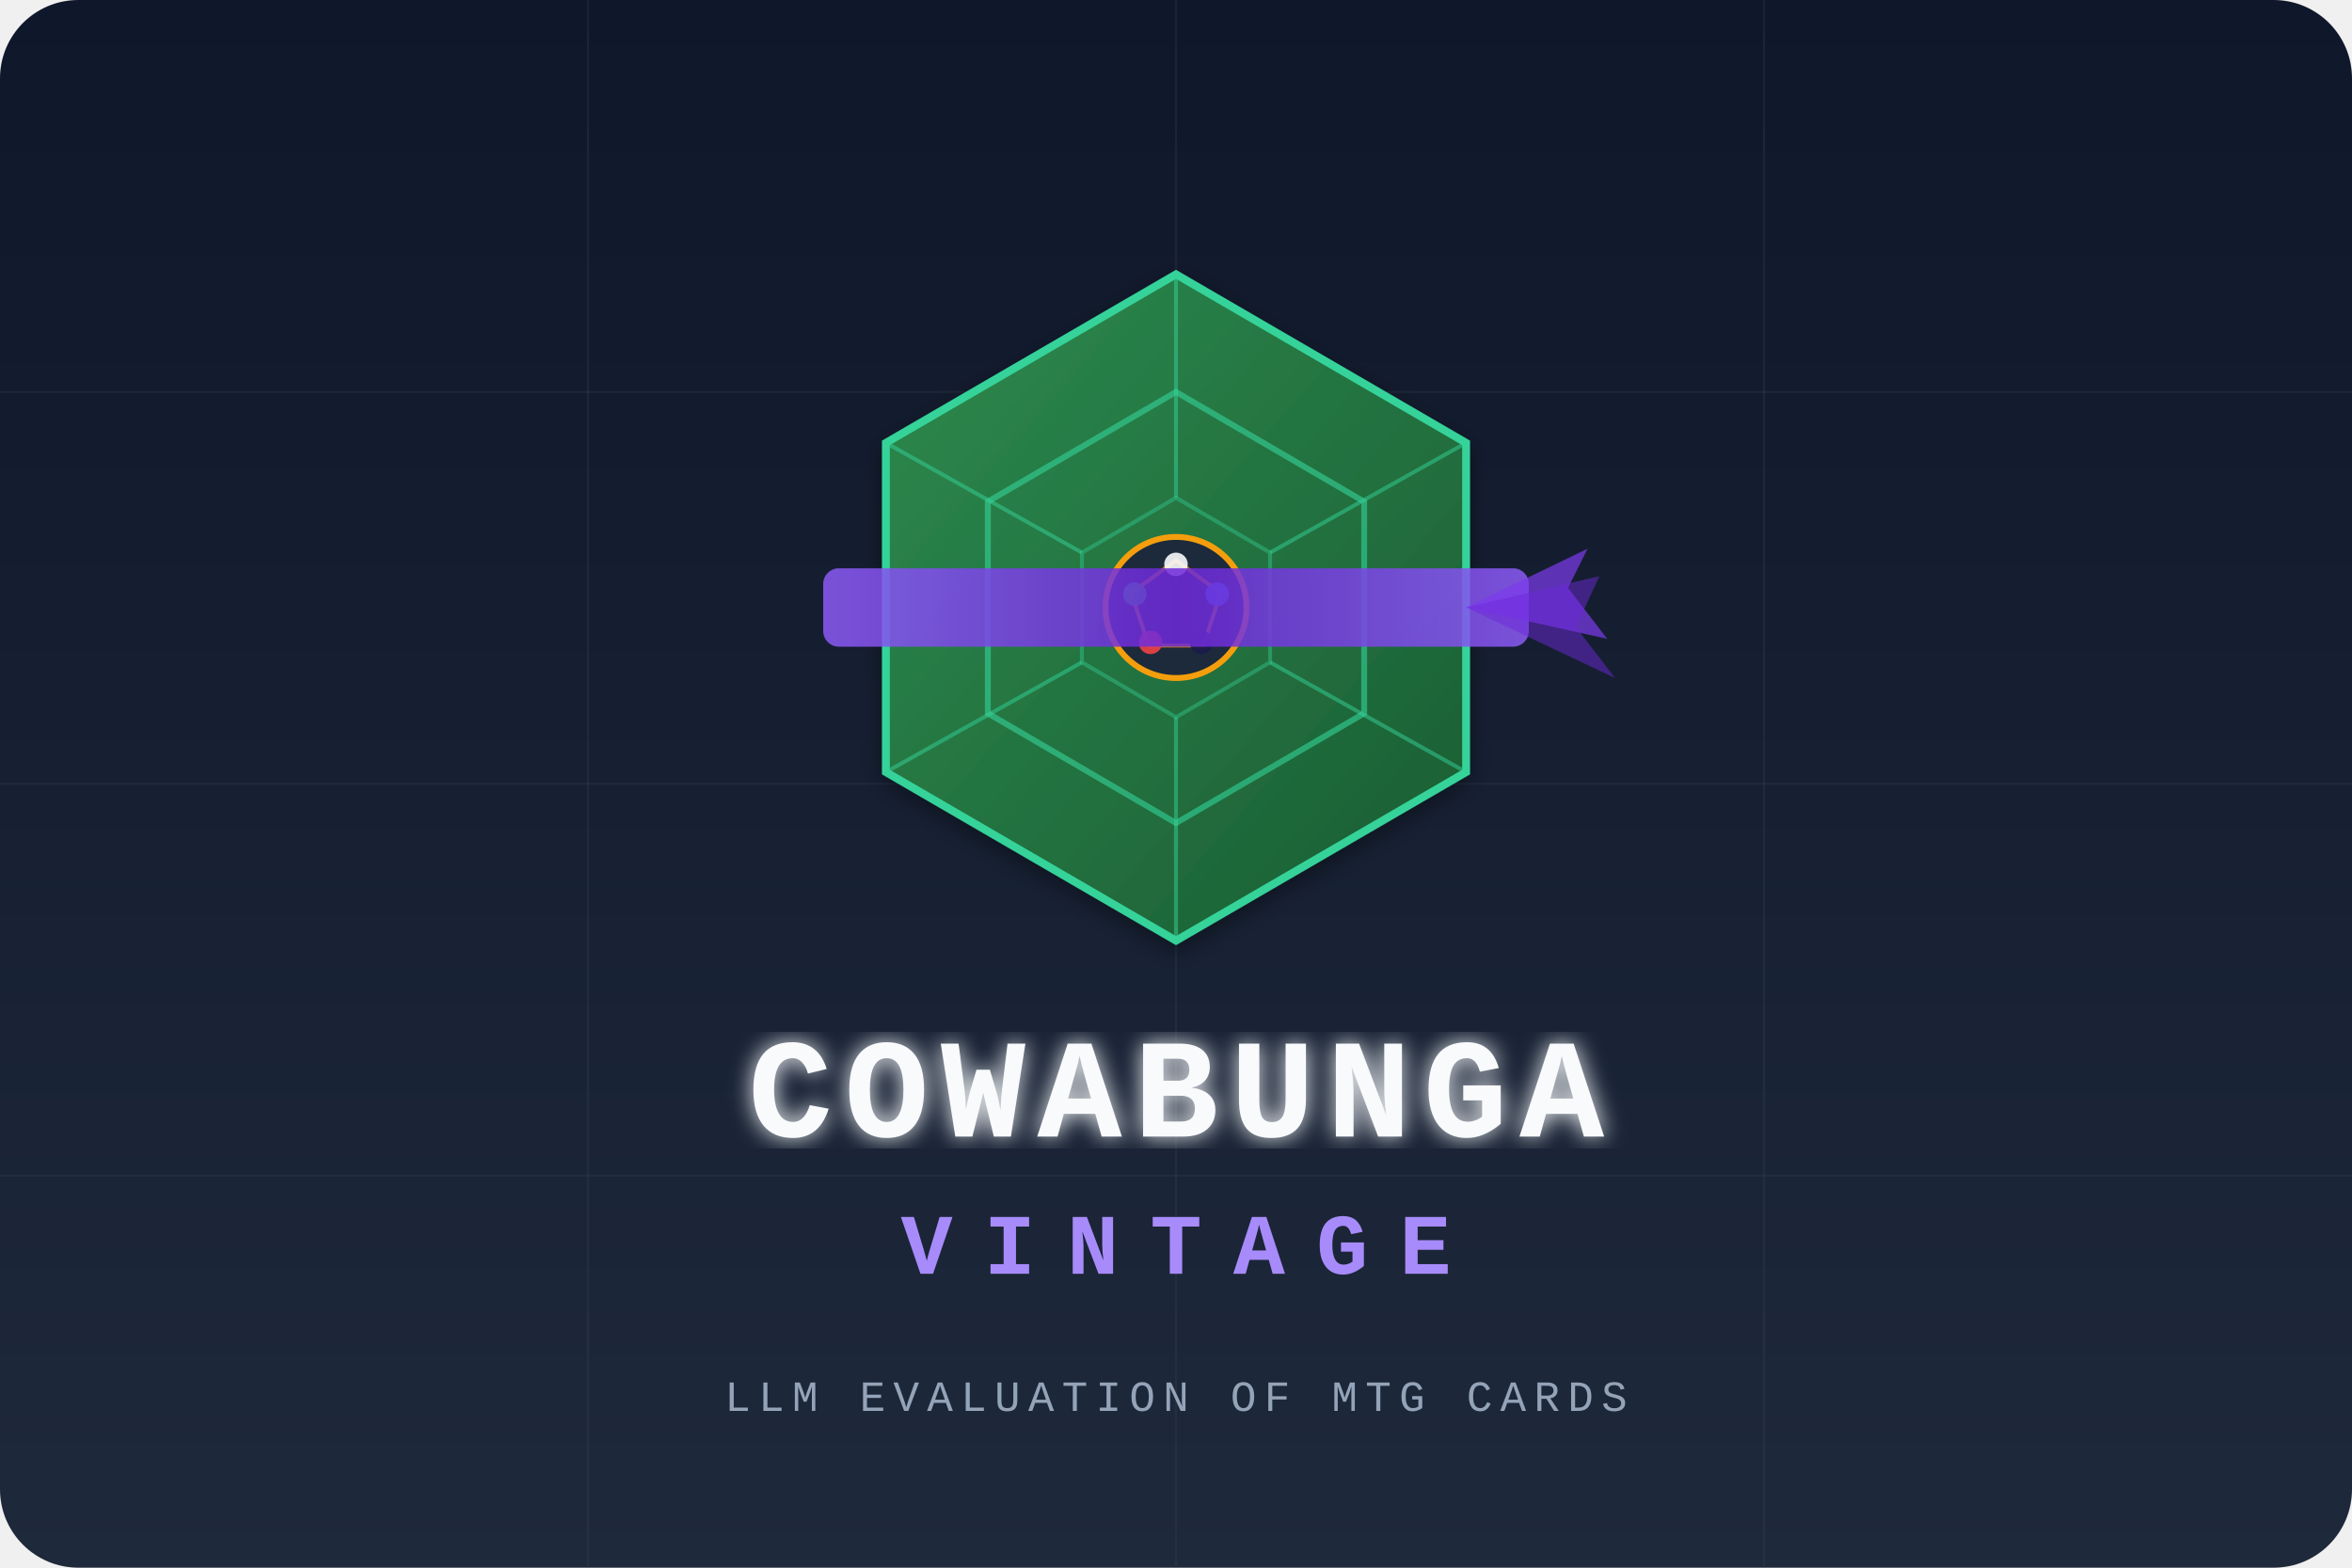
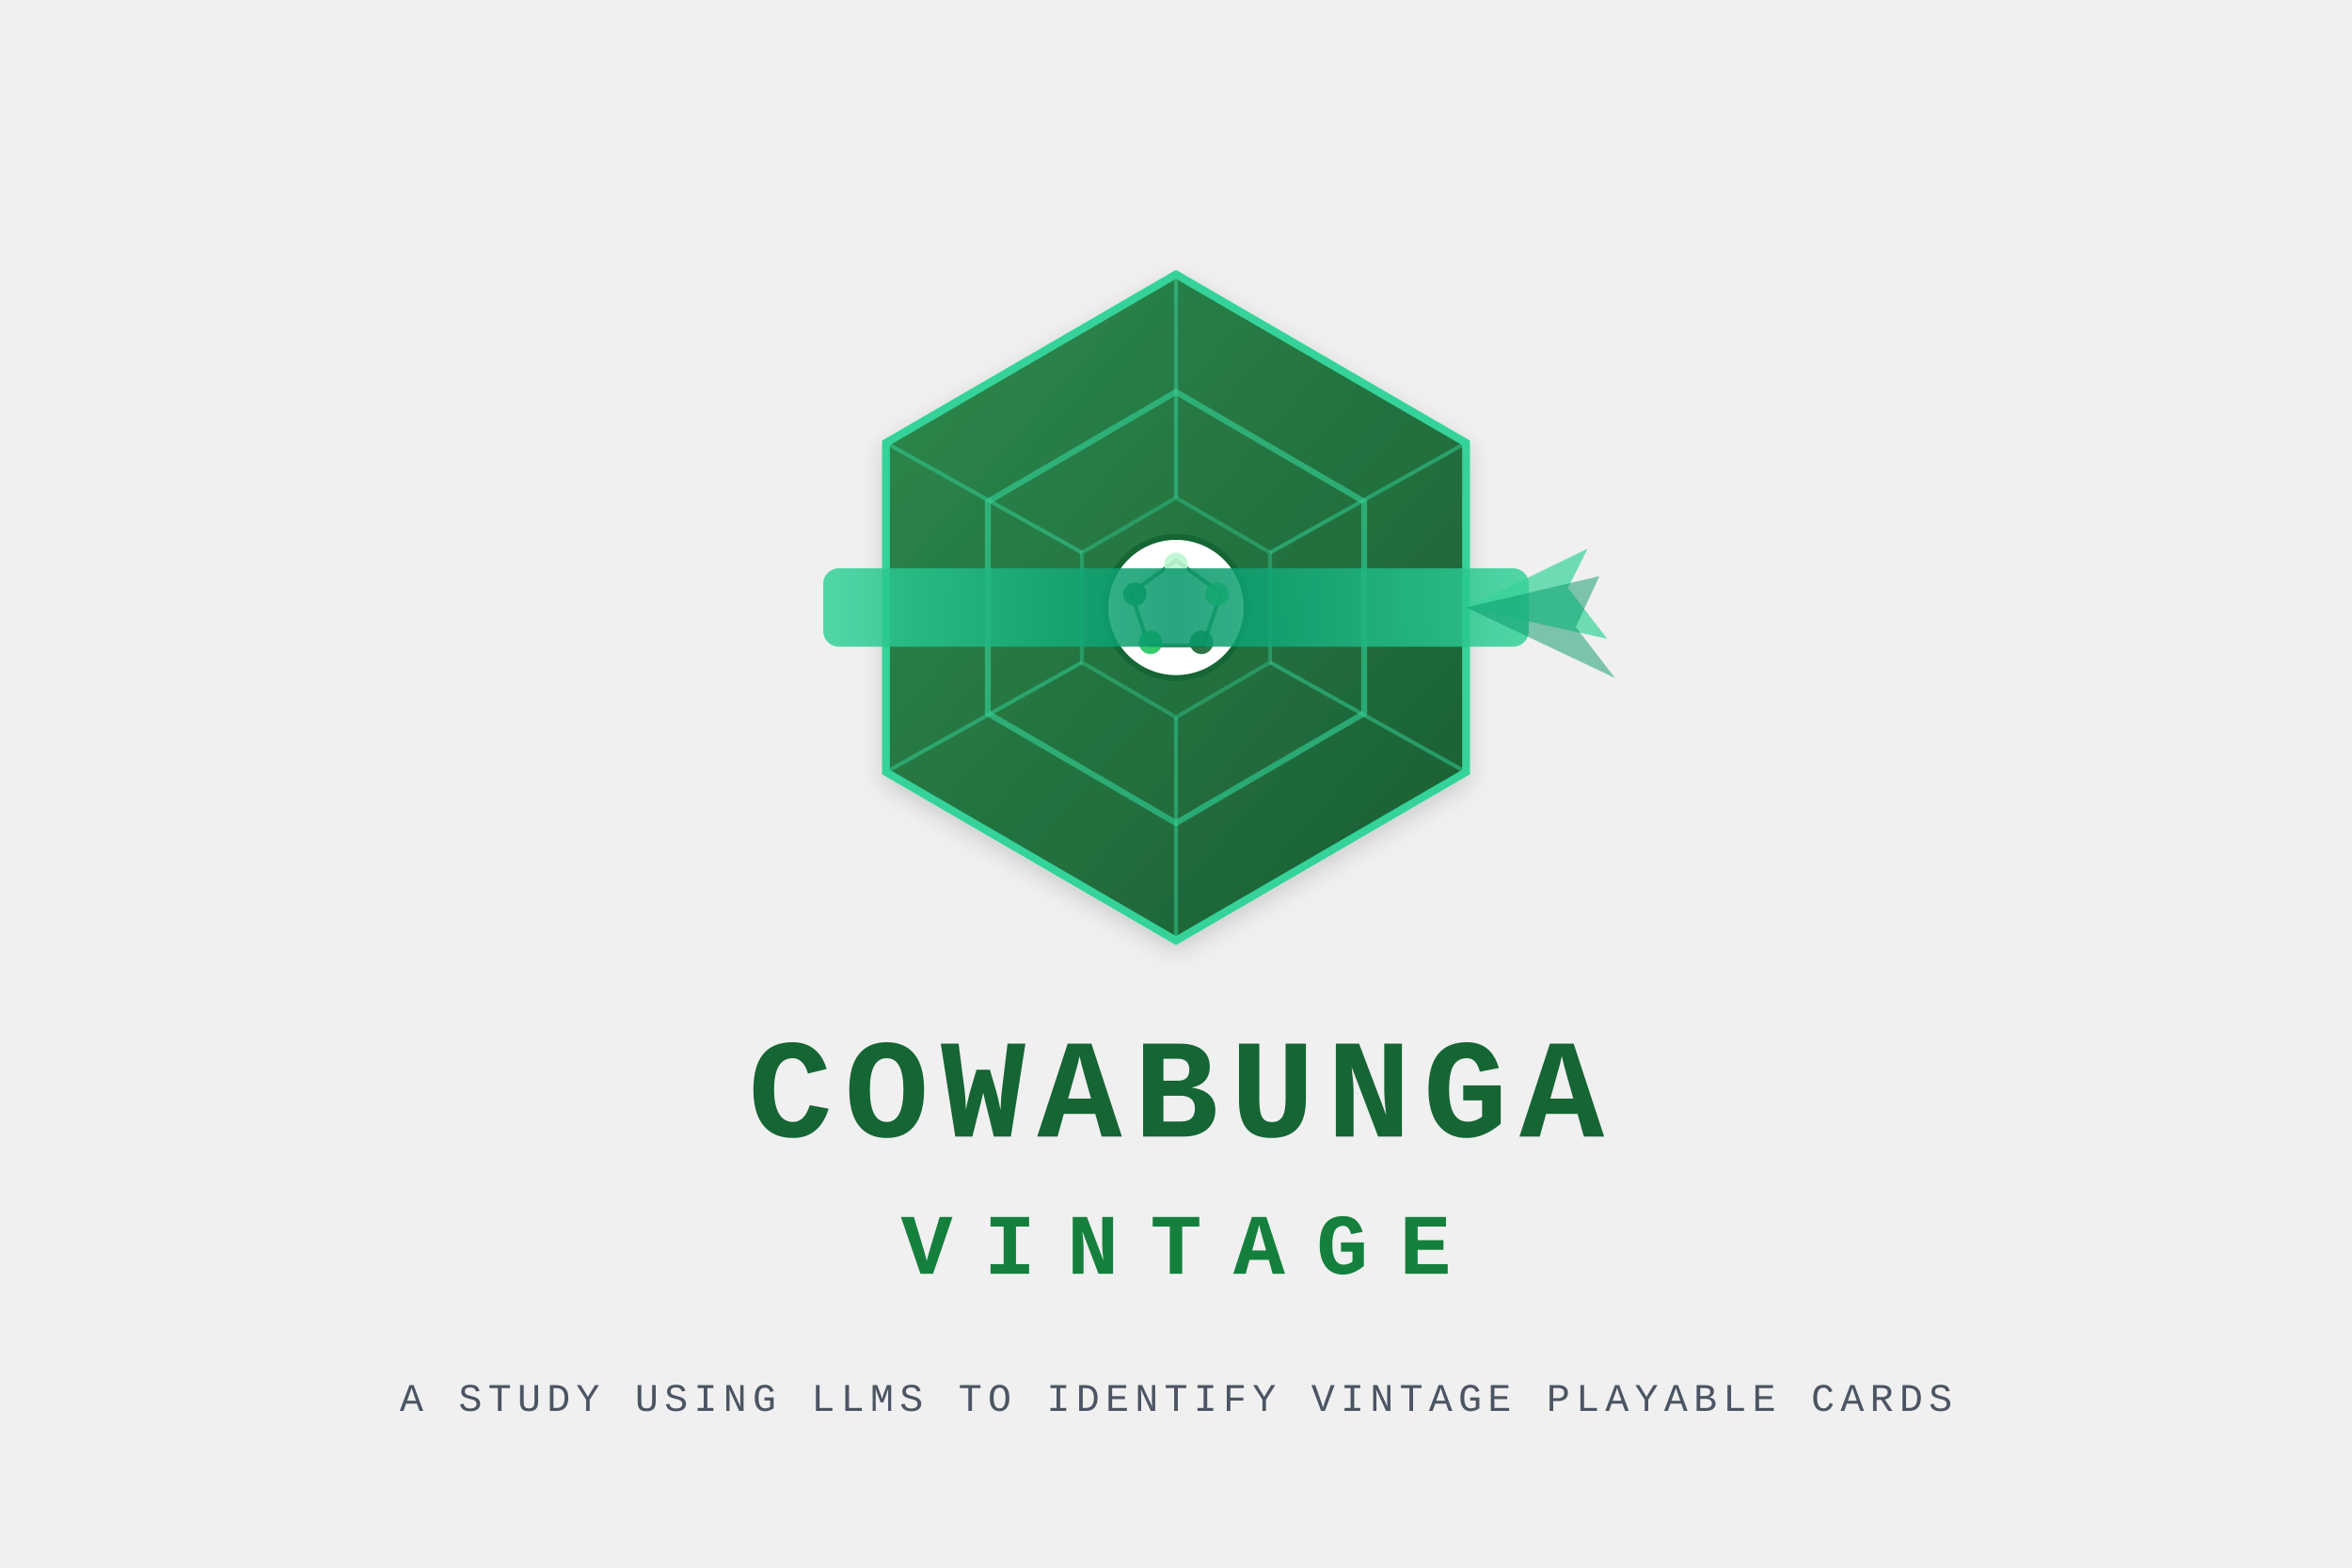
<svg xmlns="http://www.w3.org/2000/svg" viewBox="0 0 600 400" width="600" height="400">
  <defs>
    <linearGradient id="shellGrad" x1="0%" y1="0%" x2="100%" y2="100%">
      <stop offset="0%" style="stop-color:#2d8a4e;stop-opacity:1" />
      <stop offset="100%" style="stop-color:#1a5c32;stop-opacity:1" />
    </linearGradient>
    <linearGradient id="bandGrad" x1="0%" y1="0%" x2="100%" y2="0%">
-       <stop offset="0%" style="stop-color:#8b5cf6;stop-opacity:1" />
-       <stop offset="50%" style="stop-color:#6d28d9;stop-opacity:1" />
-       <stop offset="100%" style="stop-color:#8b5cf6;stop-opacity:1" />
+       <stop offset="0%" style="stop-color:#34d399;stop-opacity:1" />
+       <stop offset="50%" style="stop-color:#059669;stop-opacity:1" />
+       <stop offset="100%" style="stop-color:#34d399;stop-opacity:1" />
    </linearGradient>
-     <linearGradient id="bgGrad" x1="0%" y1="0%" x2="0%" y2="100%">
-       <stop offset="0%" style="stop-color:#0f172a;stop-opacity:1" />
-       <stop offset="100%" style="stop-color:#1e293b;stop-opacity:1" />
-     </linearGradient>
-     <filter id="glow">
-       <feGaussianBlur stdDeviation="3" result="coloredBlur" />
-       <feMerge>
-         <feMergeNode in="coloredBlur" />
-         <feMergeNode in="SourceGraphic" />
-       </feMerge>
-     </filter>
    <filter id="shadow">
-       <feDropShadow dx="0" dy="2" stdDeviation="3" flood-color="#000" flood-opacity="0.4" />
+       <feDropShadow dx="0" dy="2" stdDeviation="3" flood-color="#000" flood-opacity="0.15" />
    </filter>
  </defs>
-   <rect width="600" height="400" rx="20" fill="url(#bgGrad)" />
-   <line x1="0" y1="100" x2="600" y2="100" stroke="#334155" stroke-width="0.5" opacity="0.3" />
-   <line x1="0" y1="200" x2="600" y2="200" stroke="#334155" stroke-width="0.5" opacity="0.3" />
-   <line x1="0" y1="300" x2="600" y2="300" stroke="#334155" stroke-width="0.5" opacity="0.3" />
-   <line x1="150" y1="0" x2="150" y2="400" stroke="#334155" stroke-width="0.5" opacity="0.3" />
-   <line x1="300" y1="0" x2="300" y2="400" stroke="#334155" stroke-width="0.5" opacity="0.3" />
-   <line x1="450" y1="0" x2="450" y2="400" stroke="#334155" stroke-width="0.5" opacity="0.3" />
  <g transform="translate(300, 155)" filter="url(#shadow)">
    <polygon points="0,-85 74,-42 74,42 0,85 -74,42 -74,-42" fill="url(#shellGrad)" stroke="#34d399" stroke-width="2" />
    <polygon points="0,-55 48,-27 48,27 0,55 -48,27 -48,-27" fill="none" stroke="#34d399" stroke-width="1.5" opacity="0.6" />
    <polygon points="0,-28 24,-14 24,14 0,28 -24,14 -24,-14" fill="none" stroke="#34d399" stroke-width="1" opacity="0.4" />
    <line x1="0" y1="-85" x2="0" y2="-28" stroke="#34d399" stroke-width="1" opacity="0.5" />
    <line x1="74" y1="-42" x2="24" y2="-14" stroke="#34d399" stroke-width="1" opacity="0.5" />
    <line x1="74" y1="42" x2="24" y2="14" stroke="#34d399" stroke-width="1" opacity="0.5" />
    <line x1="0" y1="85" x2="0" y2="28" stroke="#34d399" stroke-width="1" opacity="0.5" />
    <line x1="-74" y1="42" x2="-24" y2="14" stroke="#34d399" stroke-width="1" opacity="0.5" />
    <line x1="-74" y1="-42" x2="-24" y2="-14" stroke="#34d399" stroke-width="1" opacity="0.5" />
-     <circle cx="0" cy="0" r="18" fill="#1e293b" stroke="#f59e0b" stroke-width="1.5" />
-     <polygon points="0,-12 11.4,-3.7 7,9.7 -7,9.7 -11.4,-3.7" fill="none" stroke="#f59e0b" stroke-width="1" opacity="0.8" />
-     <circle cx="0" cy="-11" r="3" fill="#f8fafc" opacity="0.9" />
-     <circle cx="10.5" cy="-3.4" r="3" fill="#3b82f6" opacity="0.9" />
-     <circle cx="6.5" cy="8.9" r="3" fill="#1e1b4b" opacity="0.9" />
-     <circle cx="-6.5" cy="8.9" r="3" fill="#ef4444" opacity="0.9" />
-     <circle cx="-10.5" cy="-3.4" r="3" fill="#22c55e" opacity="0.9" />
+     <circle cx="0" cy="0" r="18" fill="white" stroke="#166534" stroke-width="1.5" />
+     <polygon points="0,-12 11.4,-3.7 7,9.7 -7,9.7 -11.4,-3.7" fill="none" stroke="#166534" stroke-width="1" opacity="0.8" />
+     <circle cx="0" cy="-11" r="3" fill="#bbf7d0" opacity="0.9" />
+     <circle cx="10.5" cy="-3.4" r="3" fill="#4ade80" opacity="0.9" />
+     <circle cx="6.5" cy="8.9" r="3" fill="#166534" opacity="0.9" />
+     <circle cx="-6.5" cy="8.9" r="3" fill="#22c55e" opacity="0.9" />
+     <circle cx="-10.5" cy="-3.4" r="3" fill="#15803d" opacity="0.9" />
  </g>
  <g transform="translate(300, 155)">
    <rect x="-90" y="-10" width="180" height="20" rx="4" fill="url(#bandGrad)" opacity="0.85" />
-     <polygon points="74,0 105,-15 100,-5 110,8 74,0" fill="#7c3aed" opacity="0.7" />
-     <polygon points="74,0 108,-8 102,5 112,18 74,0" fill="#6d28d9" opacity="0.5" />
+     <polygon points="74,0 105,-15 100,-5 110,8 74,0" fill="#34d399" opacity="0.7" />
+     <polygon points="74,0 108,-8 102,5 112,18 74,0" fill="#059669" opacity="0.5" />
  </g>
-   <text x="300" y="290" text-anchor="middle" font-family="'Courier New', monospace" font-weight="bold" font-size="36" fill="#f8fafc" filter="url(#glow)" letter-spacing="3">COWABUNGA</text>
-   <text x="300" y="325" text-anchor="middle" font-family="'Courier New', monospace" font-weight="bold" font-size="22" fill="#a78bfa" letter-spacing="8">VINTAGE</text>
-   <text x="300" y="360" text-anchor="middle" font-family="'Courier New', monospace" font-size="11" fill="#94a3b8" letter-spacing="2">LLM EVALUATION OF MTG CARDS</text>
+   <text x="300" y="290" text-anchor="middle" font-family="'Courier New', monospace" font-weight="bold" font-size="36" fill="#166534" letter-spacing="3">COWABUNGA</text>
+   <text x="300" y="325" text-anchor="middle" font-family="'Courier New', monospace" font-weight="bold" font-size="22" fill="#15803d" letter-spacing="8">VINTAGE</text>
+   <text x="300" y="360" text-anchor="middle" font-family="'Courier New', monospace" font-size="10" fill="#4b5563" letter-spacing="1.5">A STUDY USING LLMS TO IDENTIFY VINTAGE PLAYABLE CARDS</text>
</svg>
